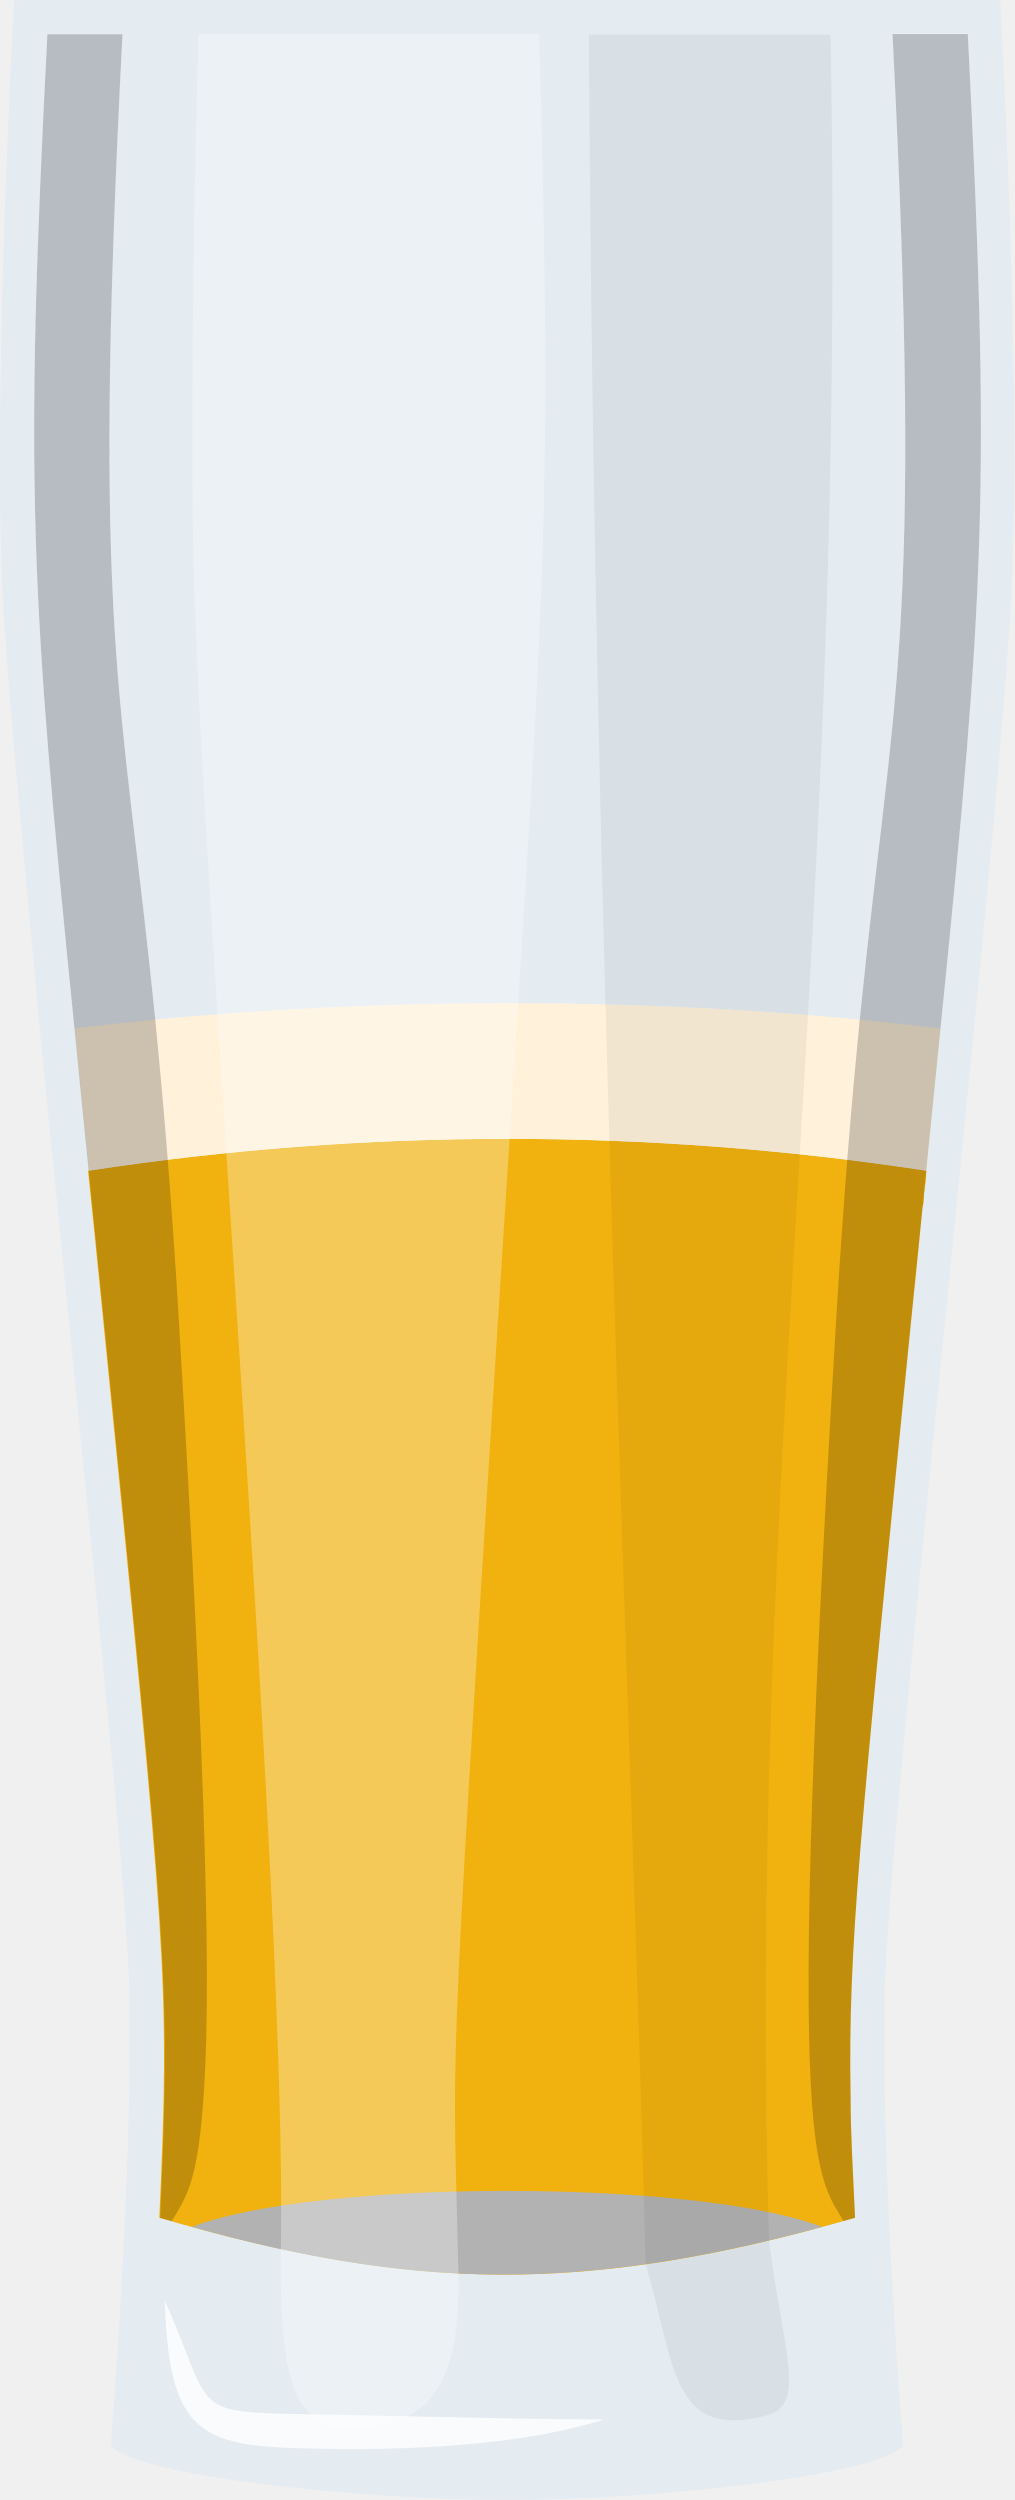
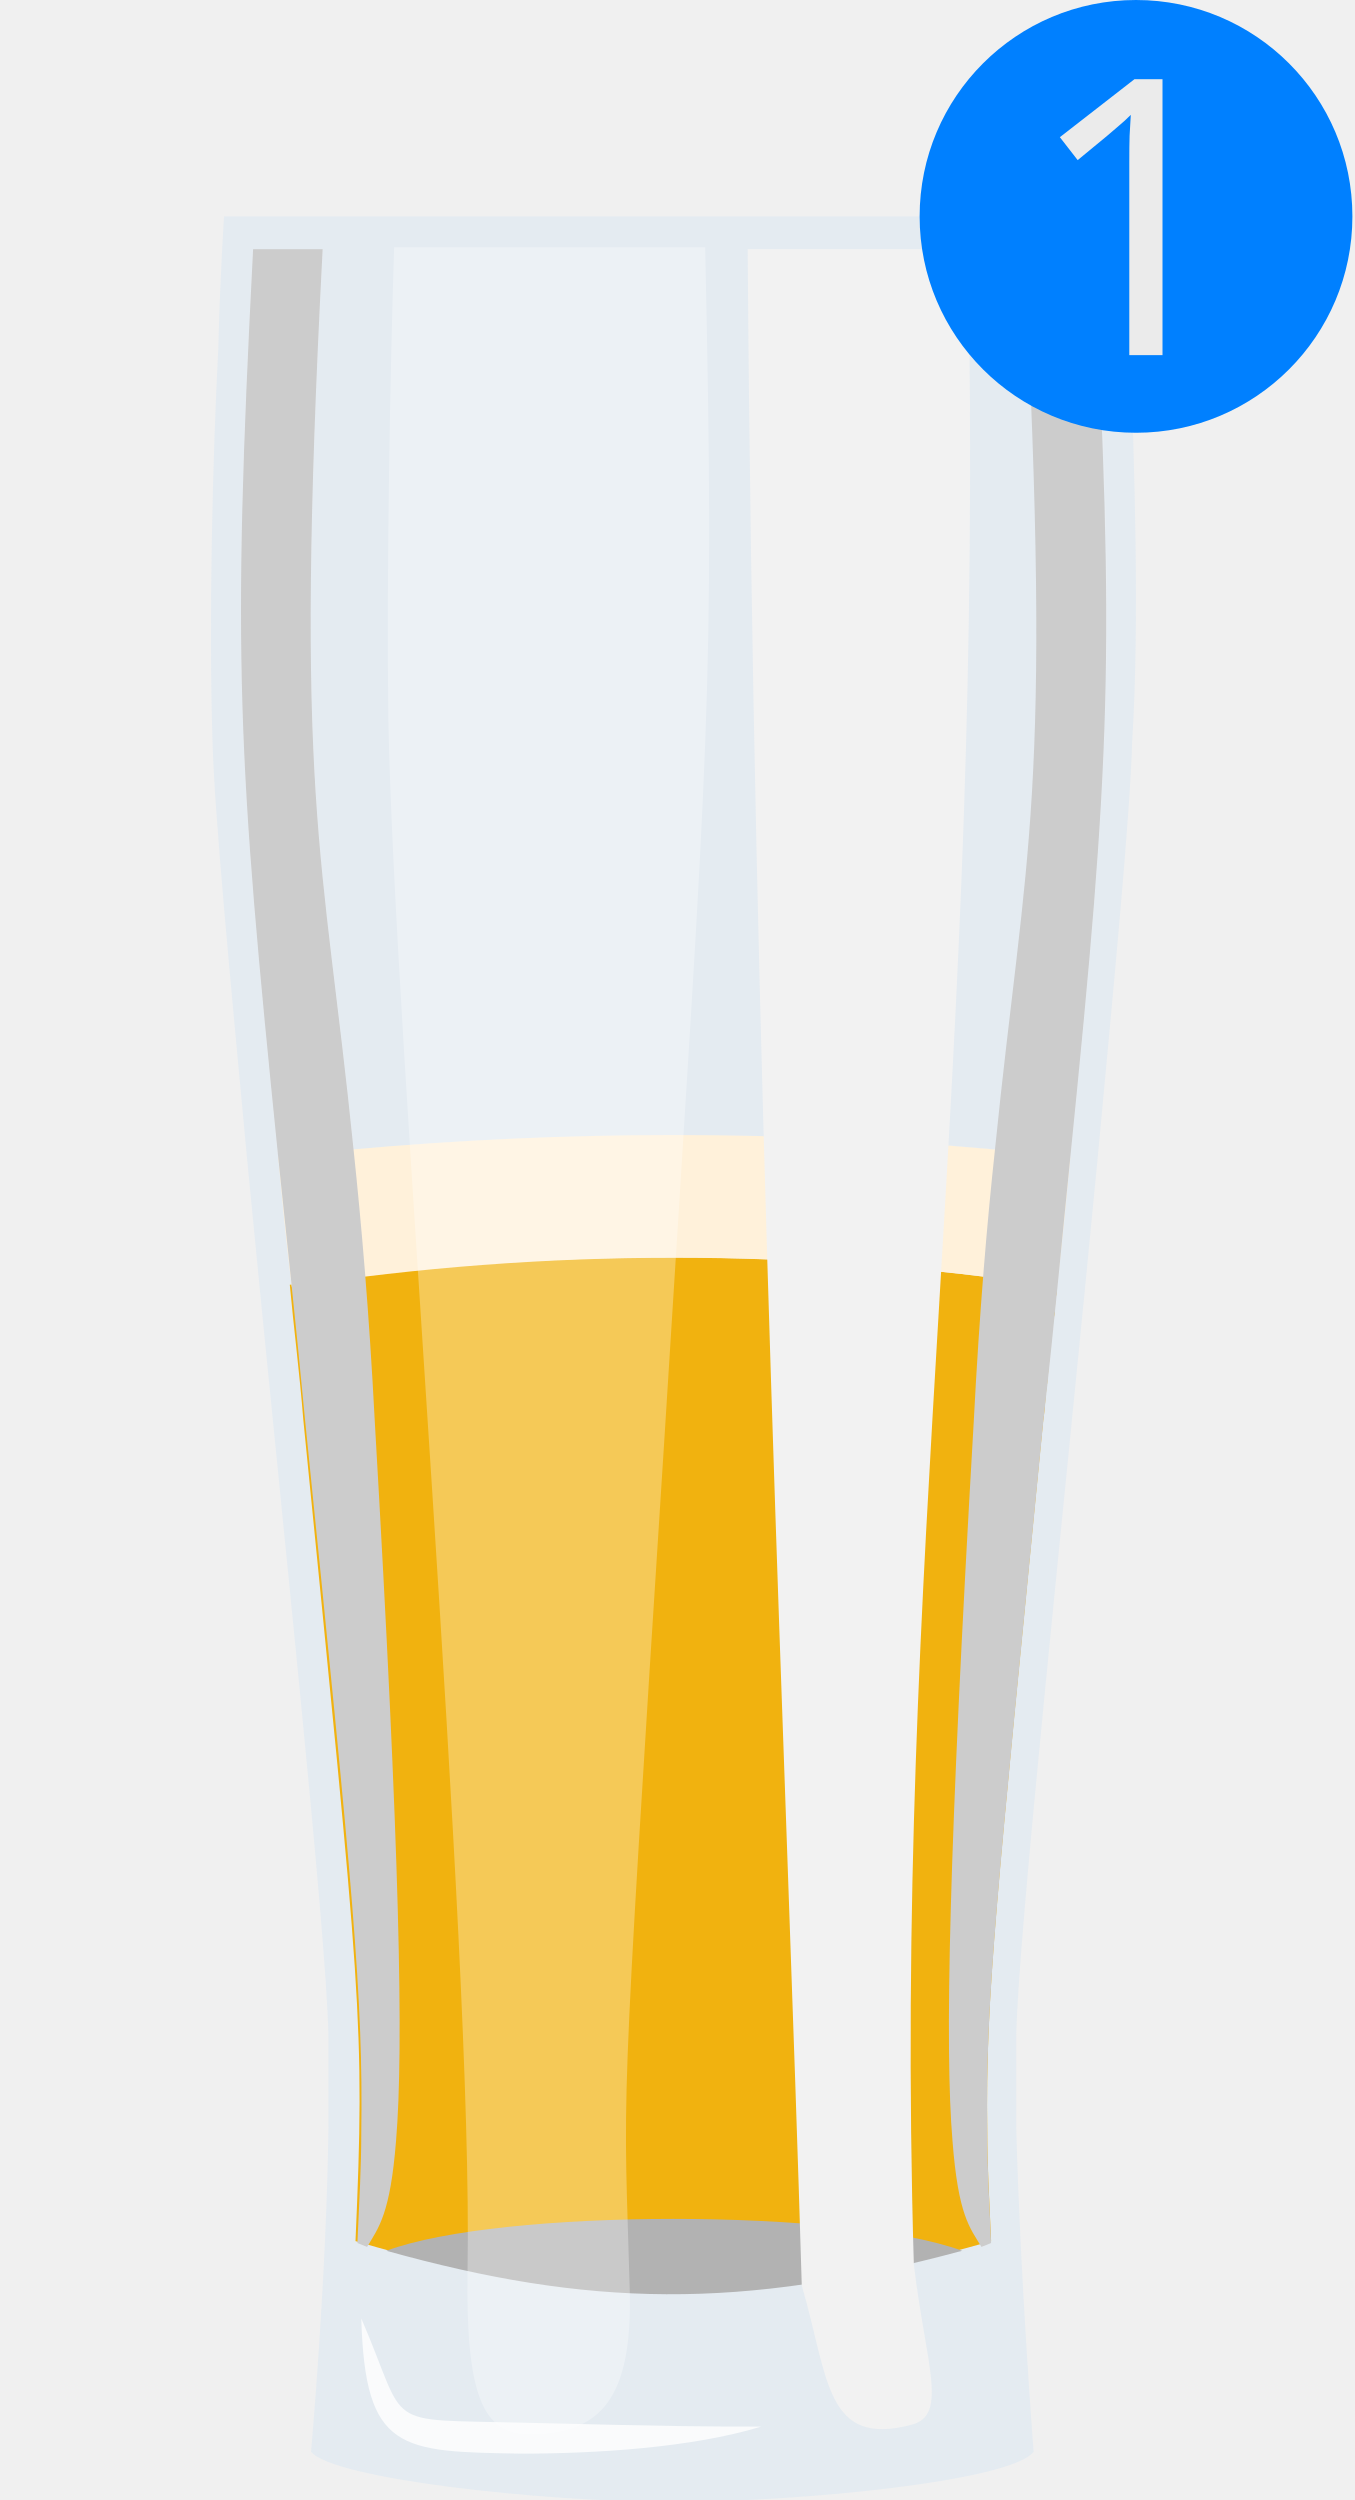
- <svg xmlns="http://www.w3.org/2000/svg" viewBox="0 0 47.95 118.18">
-   <defs>
-     <style>.cls-1{isolation:isolate;}.cls-2{fill:#e4ebf1;}.cls-3{fill:none;}.cls-4{fill:#f1b20f;}.cls-5{fill:#fff1da;}.cls-6{fill:#b2b2b2;}.cls-7{mix-blend-mode:multiply;}.cls-8{fill:#f2f2f2;}.cls-9{opacity:0.3;}.cls-10,.cls-12{fill:#fff;}.cls-11{fill:#ccc;}.cls-12{opacity:0.8;}</style>
-   </defs>
-   <g class="cls-1">
-     <g id="Layer_2" data-name="Layer 2">
-       <g id="Layer_1-2" data-name="Layer 1">
-         <path class="cls-2" d="M47.6,6.78c-.17-4-.32-6.78-.32-6.78H.67S.51,2.78.35,6.79C.11,12.56-.13,20.87.08,27.12.21,30.84,1,39.18,1.9,48.8,3.63,66.54,6,88.62,6.11,94.07c0,1.46,0,3.06,0,4.7-.14,7.86-.87,16.83-.87,16.83,1.11,1.45,11.94,2.58,18.73,2.58s17.62-1.13,18.72-2.58c0,0-.73-9-.87-16.84,0-1.64,0-3.24,0-4.69.14-5.45,2.48-27.53,4.21-45.27.94-9.62,1.69-18,1.82-21.68C48.08,20.87,47.84,12.55,47.6,6.78ZM44.46,48.62c-.39,3.94-.85,8.44-1.38,13.72-2.44,24.47-3,29.79-2.87,36.79,0,1.7.11,3.51.21,5.71l-.55.15c-.58-1-1.19-1.64-1.48-5.47a66.14,66.14,0,0,1-28.8,0C9.31,103.35,8.7,104,8.12,105l-.55-.15c.09-2.19.17-4,.2-5.69.14-7-.42-12.31-2.87-36.81-.53-5.29-1-9.79-1.38-13.73-2.09-20.72-2.37-25.82-1.28-47H5.79C4.31,30.3,5.76,32.44,7.34,48.2a178.1,178.1,0,0,1,33.3,0c1.58-15.78,3-17.91,1.55-46.61h3.56C46.83,22.8,46.56,27.89,44.46,48.62Z" />
-         <path class="cls-2" d="M44.46,48.62c-.39,3.94-.85,8.44-1.38,13.72-2.44,24.47-3,29.79-2.87,36.79,0,1.7.11,3.51.21,5.71l-.55.15c-.58-1-1.19-1.64-1.48-5.47a66.14,66.14,0,0,1-28.8,0C9.31,103.35,8.7,104,8.12,105l-.55-.15c.09-2.19.17-4,.2-5.69.14-7-.42-12.31-2.87-36.81-.53-5.29-1-9.79-1.38-13.73-2.09-20.72-2.37-25.82-1.28-47H5.79C4.31,30.3,5.76,32.44,7.34,48.2a178.1,178.1,0,0,1,33.3,0c1.58-15.78,3-17.91,1.55-46.61h3.56C46.83,22.8,46.56,27.89,44.46,48.62Z" />
-         <path class="cls-3" d="M43.79,55.34a131,131,0,0,0-39.59,0h0C1.48,28.93,1,25,2.2,1.61H45.75C47,24.94,46.48,28.84,43.79,55.34Z" />
-         <path class="cls-4" d="M43.78,55.34c0,.36-.07.73-.1,1.1,0,.21,0,.42-.07.63q-.16,1.6-.33,3.33c-.07.63-.13,1.28-.2,1.94-2.44,24.47-3,29.79-2.87,36.79,0,1.71.11,3.51.21,5.71-12.86,3.7-21,3.46-32.89,0,.51-11.39.35-12.32-2.66-42.5q-.37-3.75-.71-7h0A131,131,0,0,1,43.78,55.34Z" />
-         <path class="cls-4" d="M43.28,60.4q.16-1.73.33-3.33C43.51,58.14,43.39,59.25,43.28,60.4Z" />
-         <path class="cls-4" d="M43.79,55.34c0,.36-.07.73-.11,1.1,0-.37.07-.74.1-1.1Z" />
-         <path class="cls-5" d="M44.46,48.62c-.21,2.07-.43,4.3-.67,6.72h0a131,131,0,0,0-39.58,0c-.25-2.42-.47-4.65-.68-6.73,1.27-.15,2.55-.29,3.82-.41a178.1,178.1,0,0,1,33.3,0C41.91,48.33,43.18,48.46,44.46,48.62Z" />
-         <path class="cls-6" d="M38.86,105.27c-11.52,3.11-19.38,2.9-29.79,0C15,103,32.89,103,38.86,105.27Z" />
-         <g class="cls-7">
-           <path class="cls-8" d="M36.35,105.9c.63,5.07,1.82,7.78-.1,8.28-4.55,1.2-4.32-2.4-5.73-7.15-.7-26.94-2.45-62.36-2.68-105.39H39.26C40.07,45.08,35.31,68.53,36.35,105.9Z" />
+ <svg xmlns="http://www.w3.org/2000/svg" version="1.1" id="Layer_1" x="0px" y="0px" viewBox="0 0 70.1 129.4" style="enable-background:new 0 0 70.1 129.4;" xml:space="preserve">
+   <style type="text/css">
+ 	.st0{fill:#E4EBF1;}
+ 	.st1{fill:none;}
+ 	.st2{fill:#F1B20F;}
+ 	.st3{fill:#FFF1DA;}
+ 	.st4{fill:#B2B2B2;}
+ 	.st5{fill:#F2F2F2;}
+ 	.st6{opacity:0.3;}
+ 	.st7{fill:#FFFFFF;}
+ 	.st8{fill:#CCCCCC;}
+ 	.st9{opacity:0.8;fill:#FFFFFF;enable-background:new    ;}
+ 	.st10{fill:#0080FF;}
+ 	.st11{fill:#EBEBEB;}
+ 	.st12{font-family:'SegoeUI-Bold';}
+ 	.st13{font-size:20px;}
+ </style>
+   <g>
+     <g id="Layer_2_1_">
+       <g id="Layer_1-2">
+         <path class="st0" d="M58.5,18c-0.2-4-0.3-6.8-0.3-6.8H11.6c0,0-0.2,2.8-0.3,6.8C11,23.8,10.8,32.1,11,38.4     c0.1,3.7,0.9,12.1,1.8,21.7c1.7,17.7,4.1,39.8,4.2,45.3c0,1.5,0,3.1,0,4.7c-0.1,7.9-0.9,16.8-0.9,16.8c1.1,1.4,11.9,2.6,18.7,2.6     s17.6-1.1,18.7-2.6c0,0-0.7-9-0.9-16.8c0-1.6,0-3.2,0-4.7c0.1-5.4,2.5-27.5,4.2-45.3c0.9-9.6,1.7-18,1.8-21.7     C59,32.1,58.7,23.8,58.5,18z M55.4,59.9c-0.4,3.9-0.8,8.4-1.4,13.7c-2.4,24.5-3,29.8-2.9,36.8c0,1.7,0.1,3.5,0.2,5.7l-0.5,0.2     c-0.6-1-1.2-1.6-1.5-5.5c-9.5,2.1-19.3,2.1-28.8,0c-0.3,3.8-0.9,4.5-1.5,5.5l-0.5-0.2c0.1-2.2,0.2-4,0.2-5.7     c0.1-7-0.4-12.3-2.9-36.8c-0.5-5.3-1-9.8-1.4-13.7c-2.1-20.7-2.4-25.8-1.3-47h3.6c-1.5,28.7,0,30.8,1.6,46.6     c11.1-1,22.2-1,33.3,0c1.6-15.8,3-17.9,1.5-46.6h3.6C57.7,34,57.5,39.1,55.4,59.9z" />
+         <path class="st0" d="M55.4,59.9c-0.4,3.9-0.8,8.4-1.4,13.7c-2.4,24.5-3,29.8-2.9,36.8c0,1.7,0.1,3.5,0.2,5.7l-0.5,0.2     c-0.6-1-1.2-1.6-1.5-5.5c-9.5,2.1-19.3,2.1-28.8,0c-0.3,3.8-0.9,4.5-1.5,5.5l-0.5-0.2c0.1-2.2,0.2-4,0.2-5.7     c0.1-7-0.4-12.3-2.9-36.8c-0.5-5.3-1-9.8-1.4-13.7c-2.1-20.7-2.4-25.8-1.3-47h3.6c-1.5,28.7,0,30.8,1.6,46.6     c11.1-1,22.2-1,33.3,0c1.6-15.8,3-17.9,1.5-46.6h3.6C57.7,34,57.5,39.1,55.4,59.9z" />
+         <path class="st1" d="M54.7,66.6c-13.1-2-26.5-2-39.6,0l0,0c-2.7-26.4-3.2-30.3-2-53.7h43.6C57.9,36.2,57.4,40.1,54.7,66.6z" />
+         <path class="st2" d="M54.7,66.6c0,0.4-0.1,0.7-0.1,1.1c0,0.2,0,0.4-0.1,0.6c-0.1,1.1-0.2,2.2-0.3,3.3c-0.1,0.6-0.1,1.3-0.2,1.9     c-2.4,24.5-3,29.8-2.9,36.8c0,1.7,0.1,3.5,0.2,5.7c-12.9,3.7-21,3.5-32.9,0c0.5-11.4,0.3-12.3-2.7-42.5c-0.2-2.5-0.5-4.8-0.7-7     l0,0C28.2,64.6,41.6,64.6,54.7,66.6z" />
+         <path class="st2" d="M54.2,71.7c0.1-1.2,0.2-2.3,0.3-3.3C54.4,69.4,54.3,70.5,54.2,71.7z" />
+         <path class="st2" d="M54.7,66.6c0,0.4-0.1,0.7-0.1,1.1C54.6,67.3,54.7,66.9,54.7,66.6L54.7,66.6z" />
+         <path class="st3" d="M55.4,59.9c-0.2,2.1-0.4,4.3-0.7,6.7l0,0c-13.1-2-26.5-2-39.6,0c-0.3-2.4-0.5-4.6-0.7-6.7     c1.3-0.2,2.6-0.3,3.8-0.4c11.1-1,22.2-1,33.3,0C52.8,59.6,54.1,59.7,55.4,59.9z" />
+         <path class="st4" d="M49.8,116.5c-11.5,3.1-19.4,2.9-29.8,0C25.9,114.3,43.8,114.3,49.8,116.5z" />
+         <g>
+           <path class="st5" d="M47.3,117.2c0.6,5.1,1.8,7.8-0.1,8.3c-4.5,1.2-4.3-2.4-5.7-7.2C40.7,91.3,39,55.9,38.7,12.9h11.4      C51,56.3,46.2,79.8,47.3,117.2z" />
        </g>
-         <g class="cls-9">
-           <path class="cls-10" d="M23.5,63.05c-2.38,37.39-2.07,33.29-1.83,44.42.11,5.33-1.38,7.31-5.18,7.31-2.41,0-3.33-2-3.21-8.46C13.56,89.56,9.51,42.54,9.13,26,9,18.35,9.2,7.77,9.38,1.61H25.49C26.12,24.77,25.84,26.32,23.5,63.05Z" />
+         <g class="st6">
+           <path class="st7" d="M34.4,74.3c-2.4,37.4-2.1,33.3-1.8,44.4c0.1,5.3-1.4,7.3-5.2,7.3c-2.4,0-3.3-2-3.2-8.5      c0.3-16.8-3.8-63.8-4.1-80.3c-0.1-7.6,0.1-18.2,0.3-24.4h16.1C37,36,36.7,37.6,34.4,74.3z" />
        </g>
-         <g class="cls-7">
-           <path class="cls-11" d="M44.46,48.62c-.39,3.94-.85,8.44-1.38,13.72-2.44,24.47-3,29.79-2.87,36.79,0,1.7.11,3.51.21,5.71l-.55.15c-.58-1-1.19-1.64-1.48-5.47-.36-4.84-.21-14.8,1.14-37.18.35-5.84.74-10.37,1.11-14.12,1.58-15.78,3-17.91,1.55-46.61h3.56C46.83,22.8,46.56,27.89,44.46,48.62Z" />
+         <g>
+           <path class="st8" d="M55.4,59.9c-0.4,3.9-0.8,8.4-1.4,13.7c-2.4,24.5-3,29.8-2.9,36.8c0,1.7,0.1,3.5,0.2,5.7l-0.5,0.2      c-0.6-1-1.2-1.6-1.5-5.5c-0.4-4.8-0.2-14.8,1.1-37.2c0.3-5.8,0.7-10.4,1.1-14.1c1.6-15.8,3-17.9,1.5-46.6h3.6      C57.7,34,57.5,39.1,55.4,59.9z" />
        </g>
-         <g class="cls-7">
-           <path class="cls-11" d="M9.59,99.54C9.31,103.35,8.7,104,8.12,105l-.55-.15c.09-2.19.17-4,.2-5.69.14-7-.42-12.31-2.87-36.81-.53-5.29-1-9.79-1.38-13.73-2.09-20.72-2.37-25.82-1.28-47H5.79C4.31,30.3,5.76,32.44,7.34,48.2c.37,3.75.76,8.29,1.11,14.14C9.8,84.75,10,94.71,9.59,99.54Z" />
+         <g>
+           <path class="st8" d="M20.5,110.8c-0.3,3.8-0.9,4.5-1.5,5.5l-0.5-0.2c0.1-2.2,0.2-4,0.2-5.7c0.1-7-0.4-12.3-2.9-36.8      c-0.5-5.3-1-9.8-1.4-13.7c-2.1-20.7-2.4-25.8-1.3-47h3.6c-1.5,28.7,0,30.8,1.6,46.6c0.4,3.8,0.8,8.3,1.1,14.1      C20.7,96,20.9,106,20.5,110.8z" />
        </g>
-         <path class="cls-12" d="M7.79,108.75c2.54,5.75.85,5.23,8.43,5.41,8.17.17,9.39.21,12.34.21C25,115.52,20,115.8,16.2,115.77,9.76,115.7,8,115.65,7.79,108.75Z" />
+         <path class="st9" d="M18.7,120c2.5,5.8,0.9,5.2,8.4,5.4c8.2,0.2,9.4,0.2,12.3,0.2c-3.6,1.1-8.6,1.4-12.4,1.4     C20.7,126.9,18.9,126.9,18.7,120z" />
      </g>
    </g>
  </g>
+   <g>
+     <circle id="path1269" class="st10" cx="58.8" cy="11.2" r="11.2" />
+     <text transform="matrix(1 0 0 1 53.0772 18.3819)" class="st11 st12 st13">1</text>
+   </g>
</svg>
